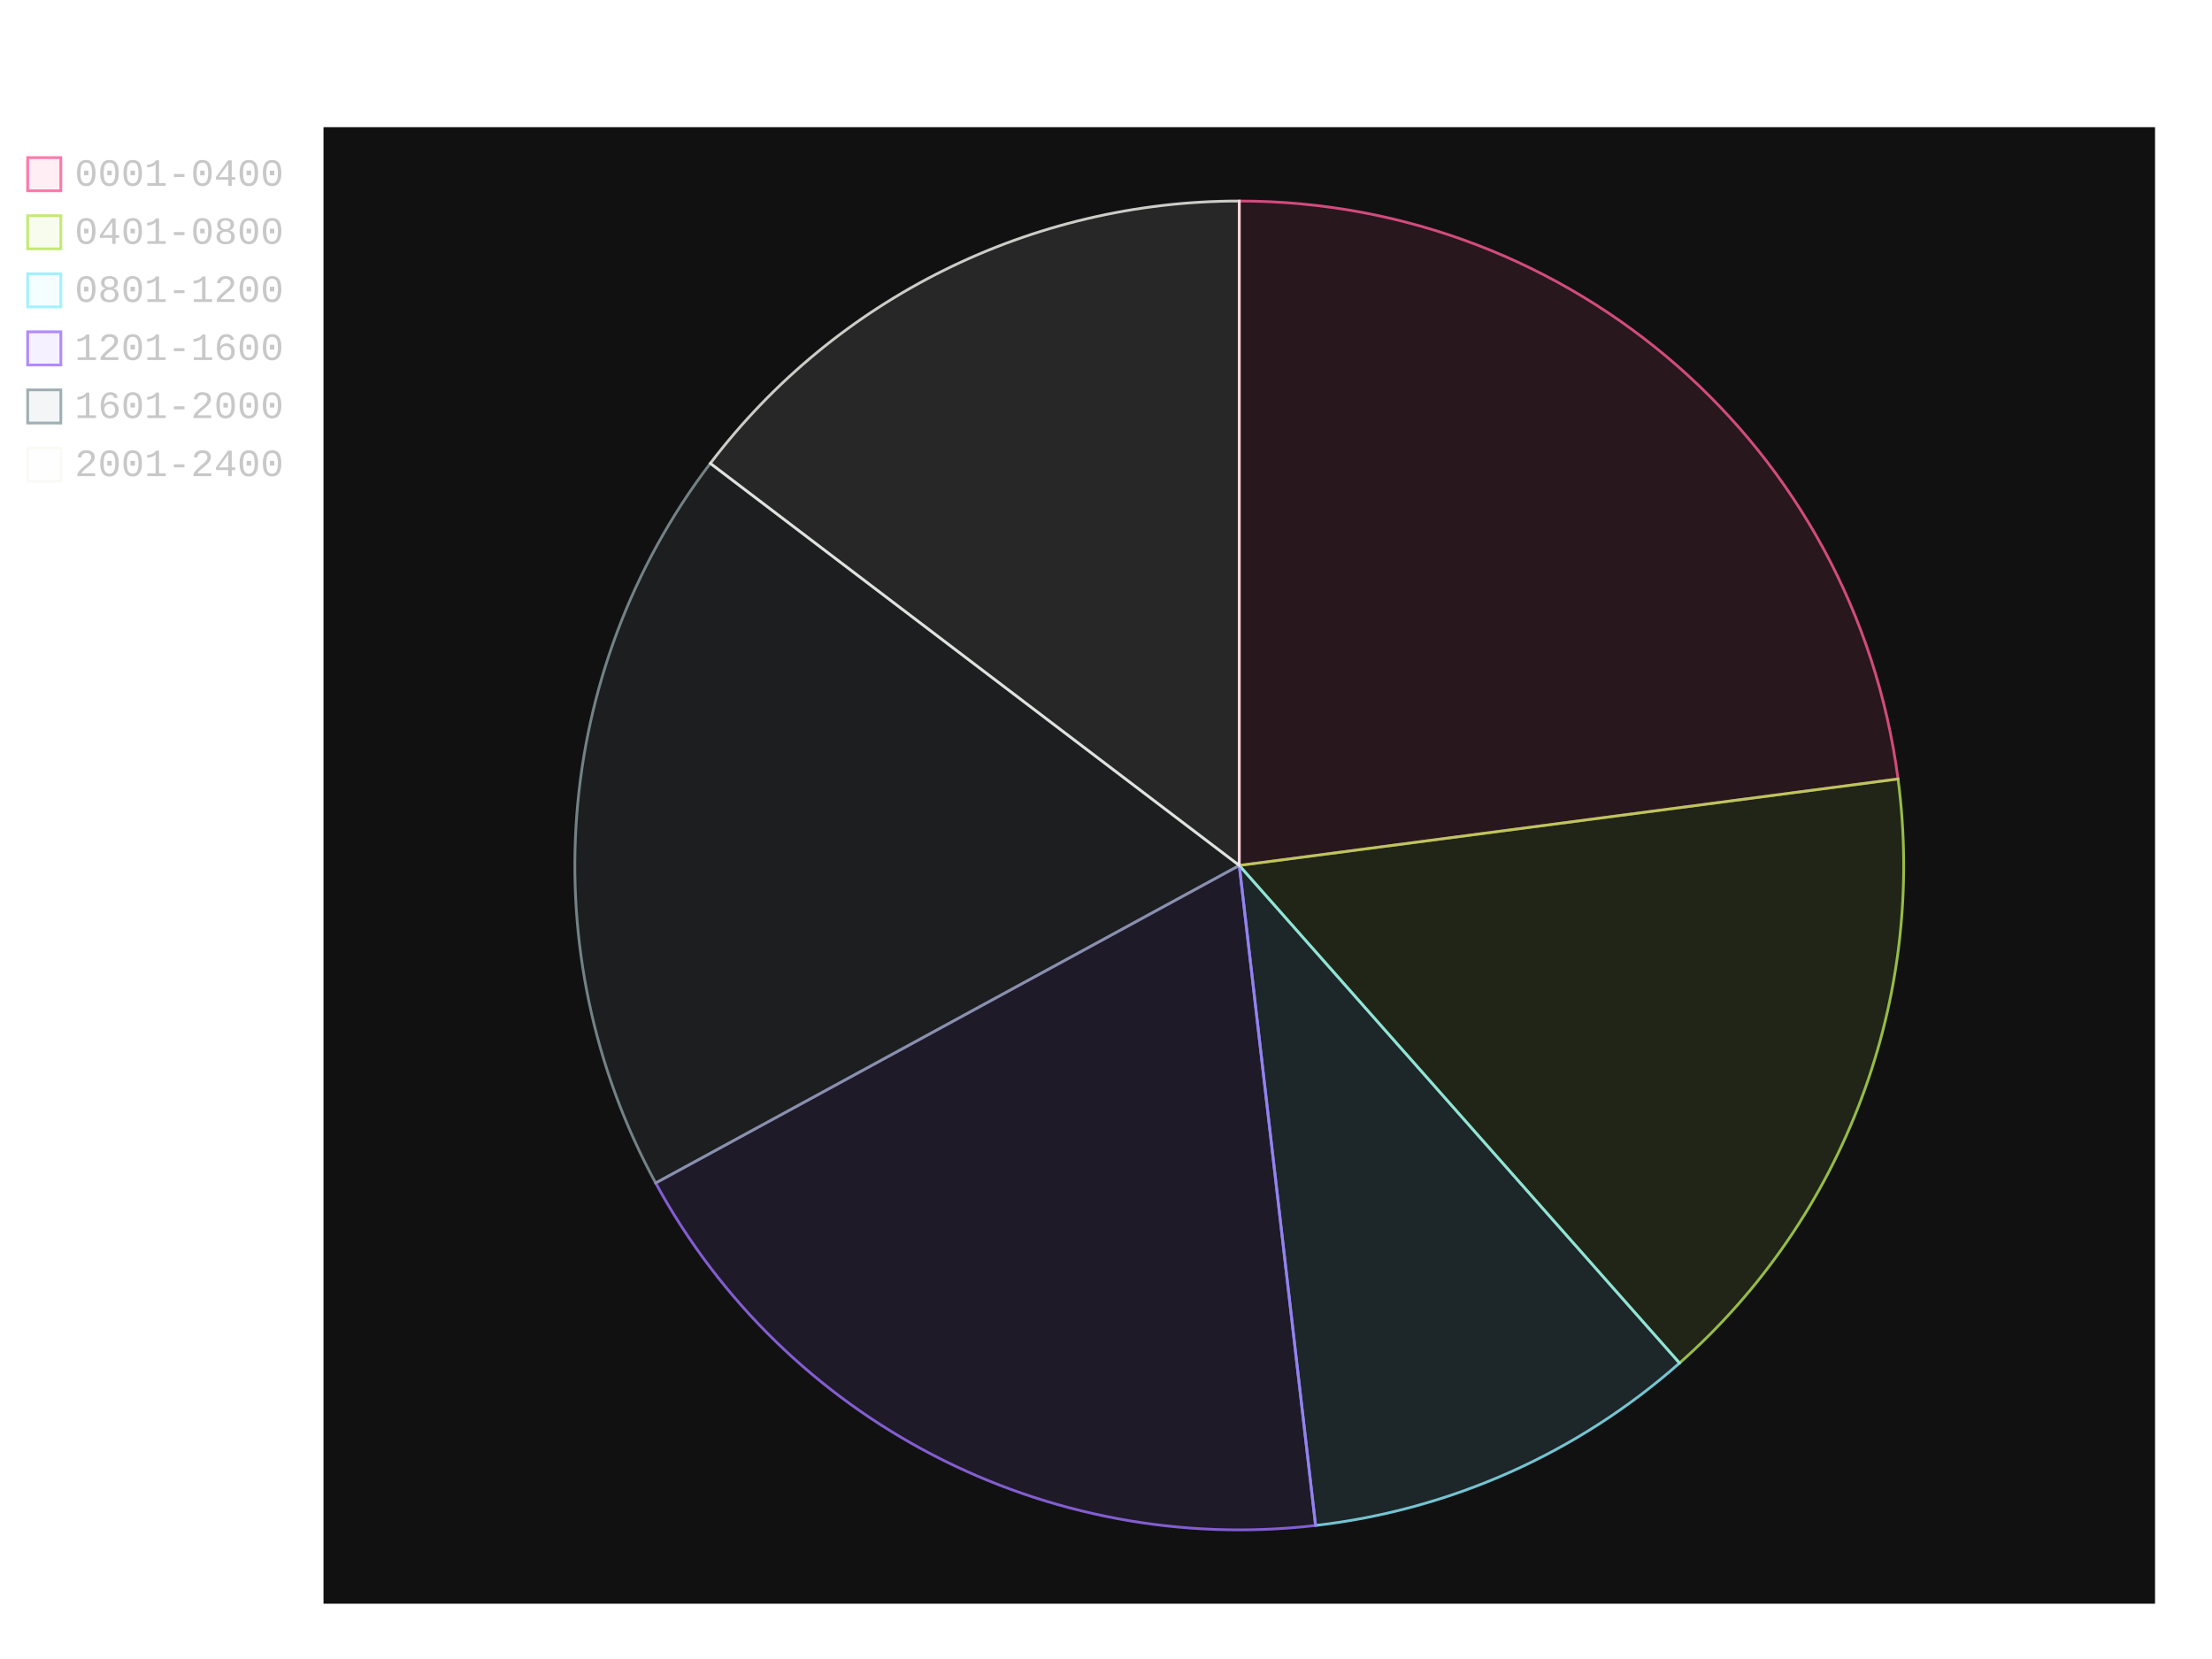
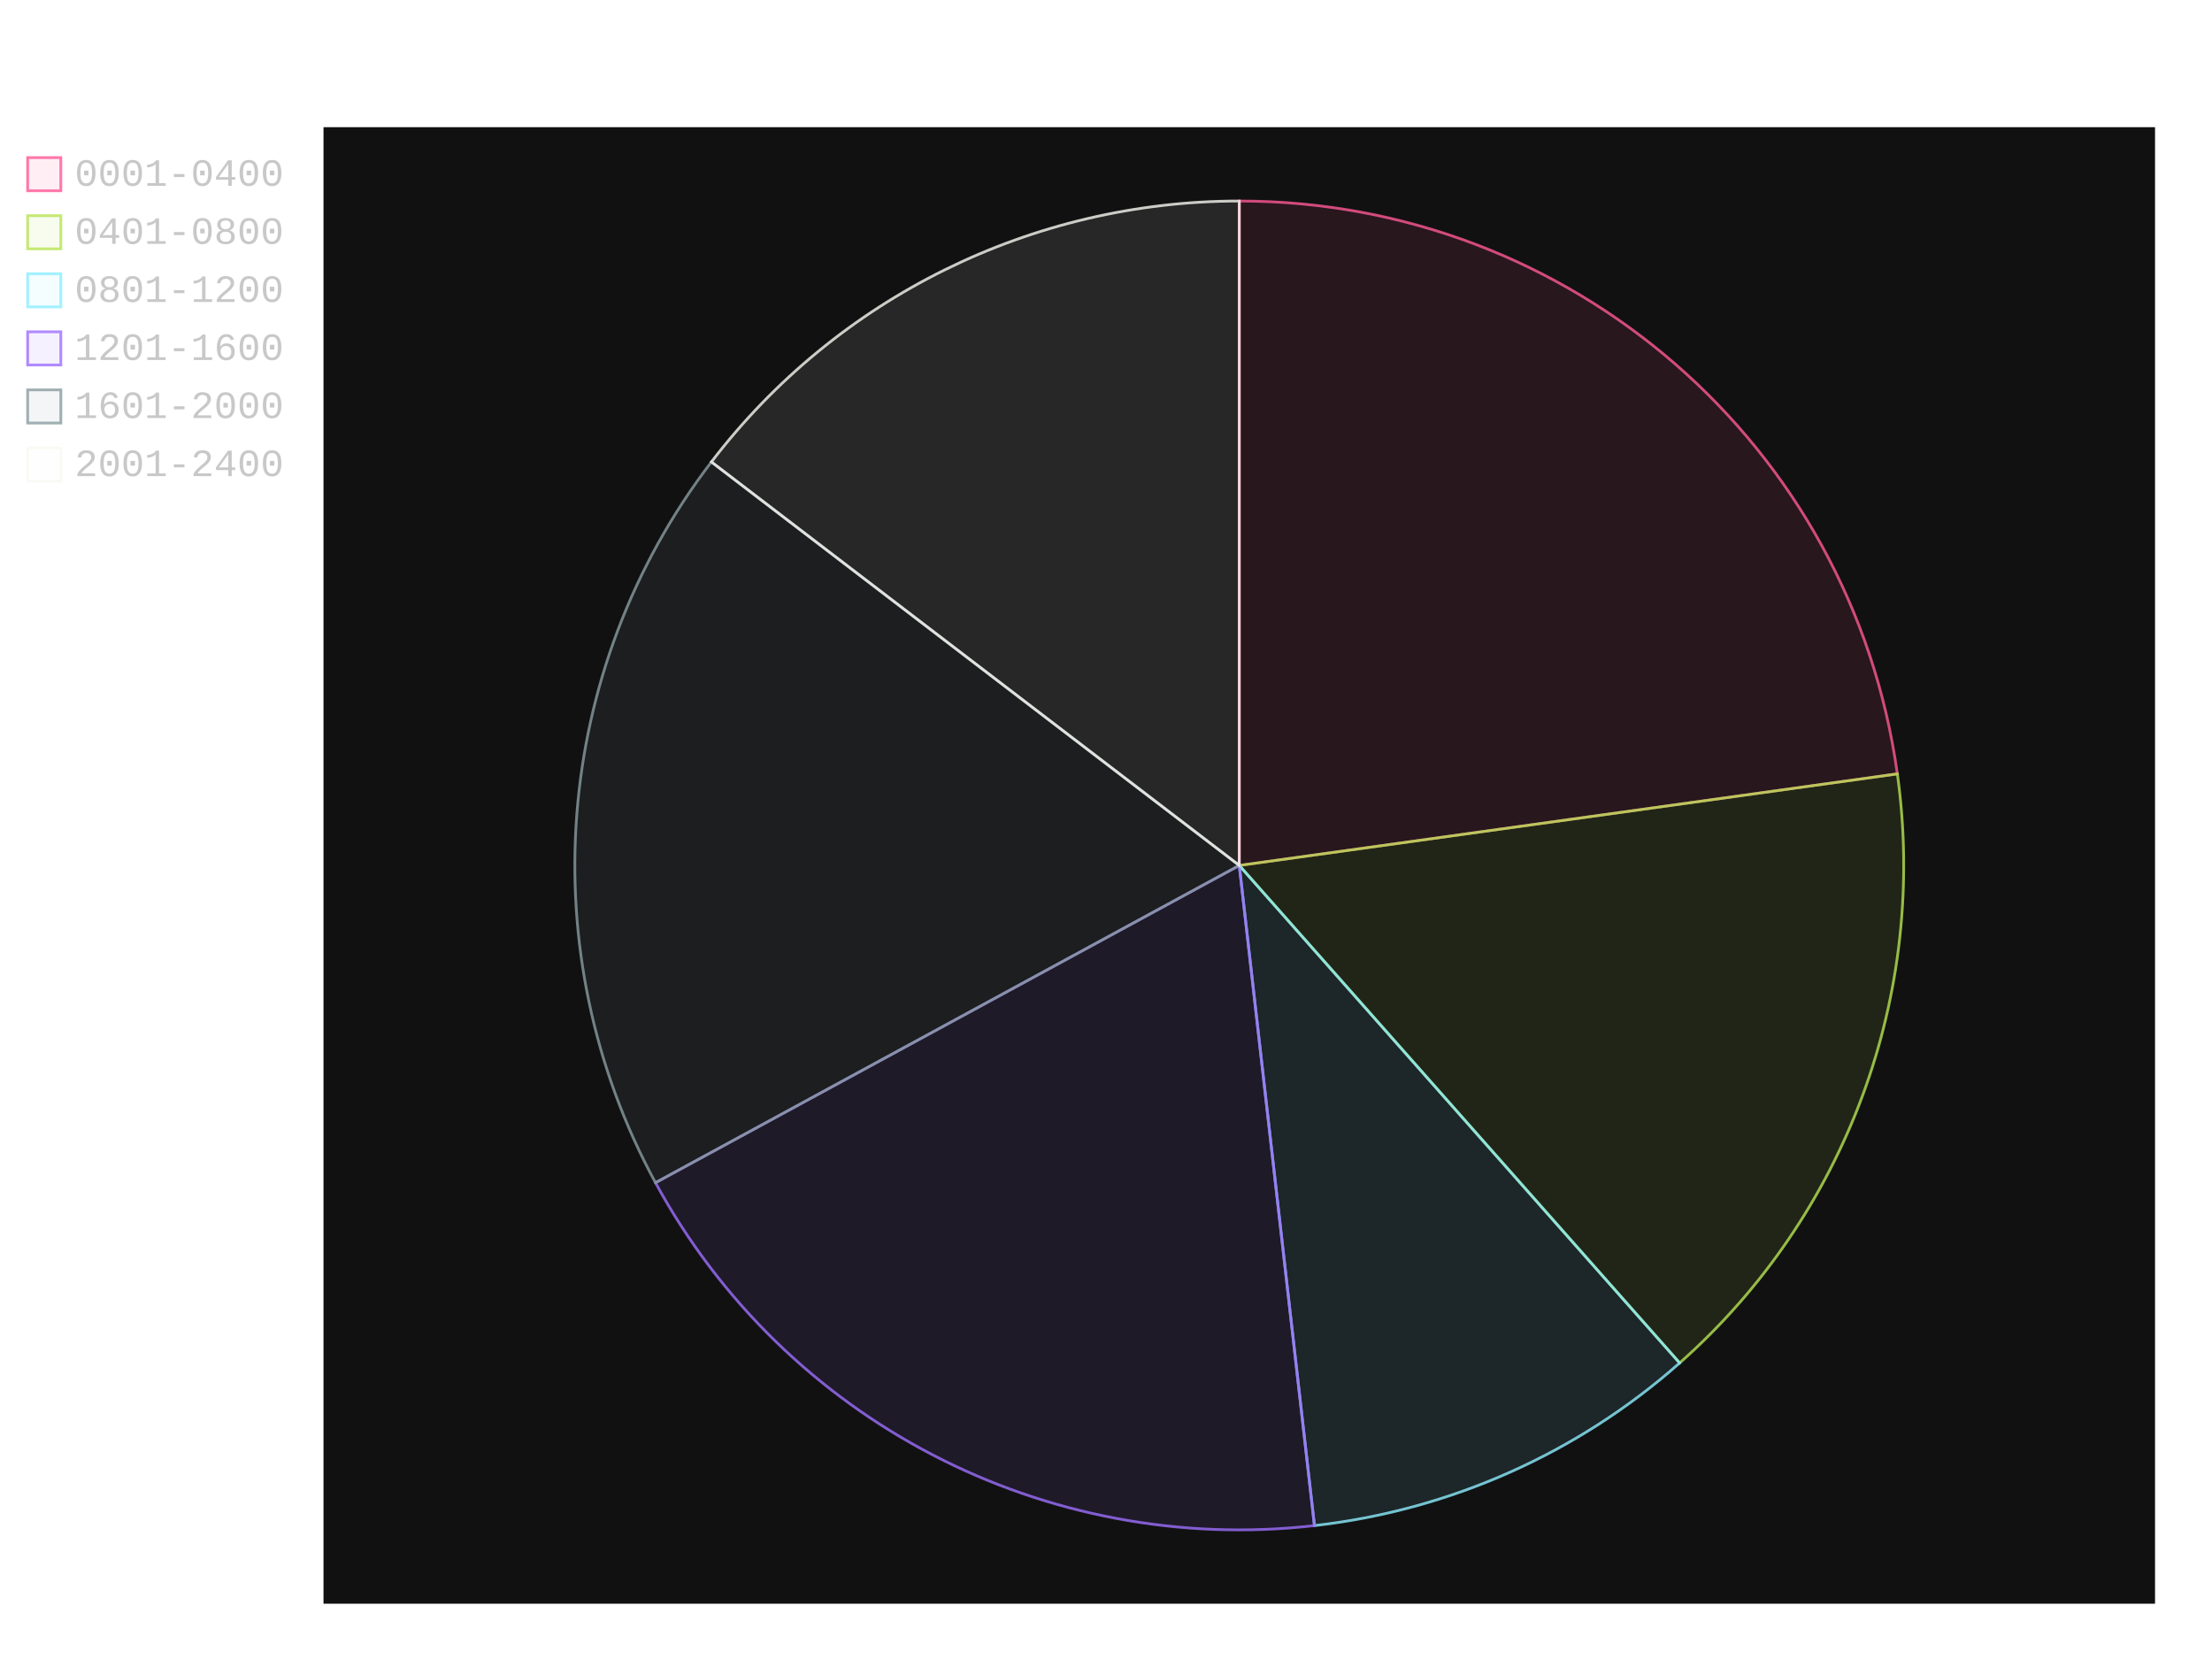
- <svg xmlns="http://www.w3.org/2000/svg" id="chart-8a4f95ab-a684-4281-93b0-bac3b3ea04ba" class="pygal-chart" viewBox="0 0 800 600">
+ <svg xmlns="http://www.w3.org/2000/svg" id="chart-6823ee2a-769f-4400-bf75-700a1e248b5b" class="pygal-chart" viewBox="0 0 800 600">
  <defs>
-     <style type="text/css">#chart-8a4f95ab-a684-4281-93b0-bac3b3ea04ba{-webkit-user-select:none;-webkit-font-smoothing:antialiased;font-family:Consolas,"Liberation Mono",Menlo,Courier,monospace}#chart-8a4f95ab-a684-4281-93b0-bac3b3ea04ba .title{font-family:Consolas,"Liberation Mono",Menlo,Courier,monospace;font-size:16px}#chart-8a4f95ab-a684-4281-93b0-bac3b3ea04ba .legends .legend text{font-family:Consolas,"Liberation Mono",Menlo,Courier,monospace;font-size:14px}#chart-8a4f95ab-a684-4281-93b0-bac3b3ea04ba .axis text{font-family:Consolas,"Liberation Mono",Menlo,Courier,monospace;font-size:8px}#chart-8a4f95ab-a684-4281-93b0-bac3b3ea04ba .axis text.major{font-family:Consolas,"Liberation Mono",Menlo,Courier,monospace;font-size:10px}#chart-8a4f95ab-a684-4281-93b0-bac3b3ea04ba .text-overlay text.value{font-family:Consolas,"Liberation Mono",Menlo,Courier,monospace;font-size:16px}#chart-8a4f95ab-a684-4281-93b0-bac3b3ea04ba .text-overlay text.label{font-family:Consolas,"Liberation Mono",Menlo,Courier,monospace;font-size:10px}#chart-8a4f95ab-a684-4281-93b0-bac3b3ea04ba .tooltip{font-family:Consolas,"Liberation Mono",Menlo,Courier,monospace;font-size:14px}#chart-8a4f95ab-a684-4281-93b0-bac3b3ea04ba text.no_data{font-family:Consolas,"Liberation Mono",Menlo,Courier,monospace;font-size:64px}
- #chart-8a4f95ab-a684-4281-93b0-bac3b3ea04ba{background-color:transparent}#chart-8a4f95ab-a684-4281-93b0-bac3b3ea04ba path,#chart-8a4f95ab-a684-4281-93b0-bac3b3ea04ba line,#chart-8a4f95ab-a684-4281-93b0-bac3b3ea04ba rect,#chart-8a4f95ab-a684-4281-93b0-bac3b3ea04ba circle{-webkit-transition:0.3s ease-out;-moz-transition:0.3s ease-out;transition:0.3s ease-out}#chart-8a4f95ab-a684-4281-93b0-bac3b3ea04ba .graph &gt; .background{fill:transparent}#chart-8a4f95ab-a684-4281-93b0-bac3b3ea04ba .plot &gt; .background{fill:#111}#chart-8a4f95ab-a684-4281-93b0-bac3b3ea04ba .graph{fill:rgba(200,200,200,1)}#chart-8a4f95ab-a684-4281-93b0-bac3b3ea04ba text.no_data{fill:rgba(255,255,255,1)}#chart-8a4f95ab-a684-4281-93b0-bac3b3ea04ba .title{fill:rgba(255,255,255,1)}#chart-8a4f95ab-a684-4281-93b0-bac3b3ea04ba .legends .legend text{fill:rgba(200,200,200,1)}#chart-8a4f95ab-a684-4281-93b0-bac3b3ea04ba .legends .legend:hover text{fill:rgba(255,255,255,1)}#chart-8a4f95ab-a684-4281-93b0-bac3b3ea04ba .axis .line{stroke:rgba(255,255,255,1)}#chart-8a4f95ab-a684-4281-93b0-bac3b3ea04ba .axis .guide.line{stroke:#555}#chart-8a4f95ab-a684-4281-93b0-bac3b3ea04ba .axis .major.line{stroke:rgba(200,200,200,1)}#chart-8a4f95ab-a684-4281-93b0-bac3b3ea04ba .axis text.major{fill:rgba(255,255,255,1)}#chart-8a4f95ab-a684-4281-93b0-bac3b3ea04ba .axis.y .guides:hover .guide.line,#chart-8a4f95ab-a684-4281-93b0-bac3b3ea04ba .line-graph .axis.x .guides:hover .guide.line,#chart-8a4f95ab-a684-4281-93b0-bac3b3ea04ba .stackedline-graph .axis.x .guides:hover .guide.line,#chart-8a4f95ab-a684-4281-93b0-bac3b3ea04ba .xy-graph .axis.x .guides:hover .guide.line{stroke:rgba(255,255,255,1)}#chart-8a4f95ab-a684-4281-93b0-bac3b3ea04ba .axis .guides:hover text{fill:rgba(255,255,255,1)}#chart-8a4f95ab-a684-4281-93b0-bac3b3ea04ba .reactive{fill-opacity:.1;stroke-opacity:.8;stroke-width:1}#chart-8a4f95ab-a684-4281-93b0-bac3b3ea04ba .ci{stroke:rgba(200,200,200,1)}#chart-8a4f95ab-a684-4281-93b0-bac3b3ea04ba .reactive.active,#chart-8a4f95ab-a684-4281-93b0-bac3b3ea04ba .active .reactive{fill-opacity:.75;stroke-opacity:.9;stroke-width:4}#chart-8a4f95ab-a684-4281-93b0-bac3b3ea04ba .ci .reactive.active{stroke-width:1.5}#chart-8a4f95ab-a684-4281-93b0-bac3b3ea04ba .series text{fill:rgba(255,255,255,1)}#chart-8a4f95ab-a684-4281-93b0-bac3b3ea04ba .tooltip rect{fill:#111;stroke:rgba(255,255,255,1);-webkit-transition:opacity 0.3s ease-out;-moz-transition:opacity 0.3s ease-out;transition:opacity 0.3s ease-out}#chart-8a4f95ab-a684-4281-93b0-bac3b3ea04ba .tooltip .label{fill:rgba(200,200,200,1)}#chart-8a4f95ab-a684-4281-93b0-bac3b3ea04ba .tooltip .label{fill:rgba(200,200,200,1)}#chart-8a4f95ab-a684-4281-93b0-bac3b3ea04ba .tooltip .legend{font-size:.8em;fill:#555}#chart-8a4f95ab-a684-4281-93b0-bac3b3ea04ba .tooltip .x_label{font-size:.6em;fill:rgba(255,255,255,1)}#chart-8a4f95ab-a684-4281-93b0-bac3b3ea04ba .tooltip .xlink{font-size:.5em;text-decoration:underline}#chart-8a4f95ab-a684-4281-93b0-bac3b3ea04ba .tooltip .value{font-size:1.5em}#chart-8a4f95ab-a684-4281-93b0-bac3b3ea04ba .bound{font-size:.5em}#chart-8a4f95ab-a684-4281-93b0-bac3b3ea04ba .max-value{font-size:.75em;fill:#555}#chart-8a4f95ab-a684-4281-93b0-bac3b3ea04ba .map-element{fill:#111;stroke:#555 !important}#chart-8a4f95ab-a684-4281-93b0-bac3b3ea04ba .map-element .reactive{fill-opacity:inherit;stroke-opacity:inherit}#chart-8a4f95ab-a684-4281-93b0-bac3b3ea04ba .color-0,#chart-8a4f95ab-a684-4281-93b0-bac3b3ea04ba .color-0 a:visited{stroke:#ff5995;fill:#ff5995}#chart-8a4f95ab-a684-4281-93b0-bac3b3ea04ba .color-1,#chart-8a4f95ab-a684-4281-93b0-bac3b3ea04ba .color-1 a:visited{stroke:#b6e354;fill:#b6e354}#chart-8a4f95ab-a684-4281-93b0-bac3b3ea04ba .color-2,#chart-8a4f95ab-a684-4281-93b0-bac3b3ea04ba .color-2 a:visited{stroke:#8cedff;fill:#8cedff}#chart-8a4f95ab-a684-4281-93b0-bac3b3ea04ba .color-3,#chart-8a4f95ab-a684-4281-93b0-bac3b3ea04ba .color-3 a:visited{stroke:#9e6ffe;fill:#9e6ffe}#chart-8a4f95ab-a684-4281-93b0-bac3b3ea04ba .color-4,#chart-8a4f95ab-a684-4281-93b0-bac3b3ea04ba .color-4 a:visited{stroke:#899ca1;fill:#899ca1}#chart-8a4f95ab-a684-4281-93b0-bac3b3ea04ba .color-5,#chart-8a4f95ab-a684-4281-93b0-bac3b3ea04ba .color-5 a:visited{stroke:#f8f8f2;fill:#f8f8f2}#chart-8a4f95ab-a684-4281-93b0-bac3b3ea04ba .text-overlay .color-0 text{fill:black}#chart-8a4f95ab-a684-4281-93b0-bac3b3ea04ba .text-overlay .color-1 text{fill:black}#chart-8a4f95ab-a684-4281-93b0-bac3b3ea04ba .text-overlay .color-2 text{fill:black}#chart-8a4f95ab-a684-4281-93b0-bac3b3ea04ba .text-overlay .color-3 text{fill:black}#chart-8a4f95ab-a684-4281-93b0-bac3b3ea04ba .text-overlay .color-4 text{fill:black}#chart-8a4f95ab-a684-4281-93b0-bac3b3ea04ba .text-overlay .color-5 text{fill:black}
- #chart-8a4f95ab-a684-4281-93b0-bac3b3ea04ba text.no_data{text-anchor:middle}#chart-8a4f95ab-a684-4281-93b0-bac3b3ea04ba .guide.line{fill:none}#chart-8a4f95ab-a684-4281-93b0-bac3b3ea04ba .centered{text-anchor:middle}#chart-8a4f95ab-a684-4281-93b0-bac3b3ea04ba .title{text-anchor:middle}#chart-8a4f95ab-a684-4281-93b0-bac3b3ea04ba .legends .legend text{fill-opacity:1}#chart-8a4f95ab-a684-4281-93b0-bac3b3ea04ba .axis.x text{text-anchor:middle}#chart-8a4f95ab-a684-4281-93b0-bac3b3ea04ba .axis.x:not(.web) text[transform]{text-anchor:start}#chart-8a4f95ab-a684-4281-93b0-bac3b3ea04ba .axis.x:not(.web) text[transform].backwards{text-anchor:end}#chart-8a4f95ab-a684-4281-93b0-bac3b3ea04ba .axis.y text{text-anchor:end}#chart-8a4f95ab-a684-4281-93b0-bac3b3ea04ba .axis.y text[transform].backwards{text-anchor:start}#chart-8a4f95ab-a684-4281-93b0-bac3b3ea04ba .axis.y2 text{text-anchor:start}#chart-8a4f95ab-a684-4281-93b0-bac3b3ea04ba .axis.y2 text[transform].backwards{text-anchor:end}#chart-8a4f95ab-a684-4281-93b0-bac3b3ea04ba .axis .guide.line{stroke-dasharray:4,4;stroke:black}#chart-8a4f95ab-a684-4281-93b0-bac3b3ea04ba .axis .major.guide.line{stroke-dasharray:6,6;stroke:black}#chart-8a4f95ab-a684-4281-93b0-bac3b3ea04ba .horizontal .axis.y .guide.line,#chart-8a4f95ab-a684-4281-93b0-bac3b3ea04ba .horizontal .axis.y2 .guide.line,#chart-8a4f95ab-a684-4281-93b0-bac3b3ea04ba .vertical .axis.x .guide.line{opacity:0}#chart-8a4f95ab-a684-4281-93b0-bac3b3ea04ba .horizontal .axis.always_show .guide.line,#chart-8a4f95ab-a684-4281-93b0-bac3b3ea04ba .vertical .axis.always_show .guide.line{opacity:1 !important}#chart-8a4f95ab-a684-4281-93b0-bac3b3ea04ba .axis.y .guides:hover .guide.line,#chart-8a4f95ab-a684-4281-93b0-bac3b3ea04ba .axis.y2 .guides:hover .guide.line,#chart-8a4f95ab-a684-4281-93b0-bac3b3ea04ba .axis.x .guides:hover .guide.line{opacity:1}#chart-8a4f95ab-a684-4281-93b0-bac3b3ea04ba .axis .guides:hover text{opacity:1}#chart-8a4f95ab-a684-4281-93b0-bac3b3ea04ba .nofill{fill:none}#chart-8a4f95ab-a684-4281-93b0-bac3b3ea04ba .subtle-fill{fill-opacity:.2}#chart-8a4f95ab-a684-4281-93b0-bac3b3ea04ba .dot{stroke-width:1px;fill-opacity:1;stroke-opacity:1}#chart-8a4f95ab-a684-4281-93b0-bac3b3ea04ba .dot.active{stroke-width:5px}#chart-8a4f95ab-a684-4281-93b0-bac3b3ea04ba .dot.negative{fill:transparent}#chart-8a4f95ab-a684-4281-93b0-bac3b3ea04ba text,#chart-8a4f95ab-a684-4281-93b0-bac3b3ea04ba tspan{stroke:none !important}#chart-8a4f95ab-a684-4281-93b0-bac3b3ea04ba .series text.active{opacity:1}#chart-8a4f95ab-a684-4281-93b0-bac3b3ea04ba .tooltip rect{fill-opacity:.95;stroke-width:.5}#chart-8a4f95ab-a684-4281-93b0-bac3b3ea04ba .tooltip text{fill-opacity:1}#chart-8a4f95ab-a684-4281-93b0-bac3b3ea04ba .showable{visibility:hidden}#chart-8a4f95ab-a684-4281-93b0-bac3b3ea04ba .showable.shown{visibility:visible}#chart-8a4f95ab-a684-4281-93b0-bac3b3ea04ba .gauge-background{fill:rgba(229,229,229,1);stroke:none}#chart-8a4f95ab-a684-4281-93b0-bac3b3ea04ba .bg-lines{stroke:transparent;stroke-width:2px}</style>
+     <style type="text/css">#chart-6823ee2a-769f-4400-bf75-700a1e248b5b{-webkit-user-select:none;-webkit-font-smoothing:antialiased;font-family:Consolas,"Liberation Mono",Menlo,Courier,monospace}#chart-6823ee2a-769f-4400-bf75-700a1e248b5b .title{font-family:Consolas,"Liberation Mono",Menlo,Courier,monospace;font-size:16px}#chart-6823ee2a-769f-4400-bf75-700a1e248b5b .legends .legend text{font-family:Consolas,"Liberation Mono",Menlo,Courier,monospace;font-size:14px}#chart-6823ee2a-769f-4400-bf75-700a1e248b5b .axis text{font-family:Consolas,"Liberation Mono",Menlo,Courier,monospace;font-size:8px}#chart-6823ee2a-769f-4400-bf75-700a1e248b5b .axis text.major{font-family:Consolas,"Liberation Mono",Menlo,Courier,monospace;font-size:10px}#chart-6823ee2a-769f-4400-bf75-700a1e248b5b .text-overlay text.value{font-family:Consolas,"Liberation Mono",Menlo,Courier,monospace;font-size:16px}#chart-6823ee2a-769f-4400-bf75-700a1e248b5b .text-overlay text.label{font-family:Consolas,"Liberation Mono",Menlo,Courier,monospace;font-size:10px}#chart-6823ee2a-769f-4400-bf75-700a1e248b5b .tooltip{font-family:Consolas,"Liberation Mono",Menlo,Courier,monospace;font-size:14px}#chart-6823ee2a-769f-4400-bf75-700a1e248b5b text.no_data{font-family:Consolas,"Liberation Mono",Menlo,Courier,monospace;font-size:64px}
+ #chart-6823ee2a-769f-4400-bf75-700a1e248b5b{background-color:transparent}#chart-6823ee2a-769f-4400-bf75-700a1e248b5b path,#chart-6823ee2a-769f-4400-bf75-700a1e248b5b line,#chart-6823ee2a-769f-4400-bf75-700a1e248b5b rect,#chart-6823ee2a-769f-4400-bf75-700a1e248b5b circle{-webkit-transition:0.3s ease-out;-moz-transition:0.3s ease-out;transition:0.3s ease-out}#chart-6823ee2a-769f-4400-bf75-700a1e248b5b .graph &gt; .background{fill:transparent}#chart-6823ee2a-769f-4400-bf75-700a1e248b5b .plot &gt; .background{fill:#111}#chart-6823ee2a-769f-4400-bf75-700a1e248b5b .graph{fill:rgba(200,200,200,1)}#chart-6823ee2a-769f-4400-bf75-700a1e248b5b text.no_data{fill:rgba(255,255,255,1)}#chart-6823ee2a-769f-4400-bf75-700a1e248b5b .title{fill:rgba(255,255,255,1)}#chart-6823ee2a-769f-4400-bf75-700a1e248b5b .legends .legend text{fill:rgba(200,200,200,1)}#chart-6823ee2a-769f-4400-bf75-700a1e248b5b .legends .legend:hover text{fill:rgba(255,255,255,1)}#chart-6823ee2a-769f-4400-bf75-700a1e248b5b .axis .line{stroke:rgba(255,255,255,1)}#chart-6823ee2a-769f-4400-bf75-700a1e248b5b .axis .guide.line{stroke:#555}#chart-6823ee2a-769f-4400-bf75-700a1e248b5b .axis .major.line{stroke:rgba(200,200,200,1)}#chart-6823ee2a-769f-4400-bf75-700a1e248b5b .axis text.major{fill:rgba(255,255,255,1)}#chart-6823ee2a-769f-4400-bf75-700a1e248b5b .axis.y .guides:hover .guide.line,#chart-6823ee2a-769f-4400-bf75-700a1e248b5b .line-graph .axis.x .guides:hover .guide.line,#chart-6823ee2a-769f-4400-bf75-700a1e248b5b .stackedline-graph .axis.x .guides:hover .guide.line,#chart-6823ee2a-769f-4400-bf75-700a1e248b5b .xy-graph .axis.x .guides:hover .guide.line{stroke:rgba(255,255,255,1)}#chart-6823ee2a-769f-4400-bf75-700a1e248b5b .axis .guides:hover text{fill:rgba(255,255,255,1)}#chart-6823ee2a-769f-4400-bf75-700a1e248b5b .reactive{fill-opacity:.1;stroke-opacity:.8;stroke-width:1}#chart-6823ee2a-769f-4400-bf75-700a1e248b5b .ci{stroke:rgba(200,200,200,1)}#chart-6823ee2a-769f-4400-bf75-700a1e248b5b .reactive.active,#chart-6823ee2a-769f-4400-bf75-700a1e248b5b .active .reactive{fill-opacity:.75;stroke-opacity:.9;stroke-width:4}#chart-6823ee2a-769f-4400-bf75-700a1e248b5b .ci .reactive.active{stroke-width:1.5}#chart-6823ee2a-769f-4400-bf75-700a1e248b5b .series text{fill:rgba(255,255,255,1)}#chart-6823ee2a-769f-4400-bf75-700a1e248b5b .tooltip rect{fill:#111;stroke:rgba(255,255,255,1);-webkit-transition:opacity 0.3s ease-out;-moz-transition:opacity 0.3s ease-out;transition:opacity 0.3s ease-out}#chart-6823ee2a-769f-4400-bf75-700a1e248b5b .tooltip .label{fill:rgba(200,200,200,1)}#chart-6823ee2a-769f-4400-bf75-700a1e248b5b .tooltip .label{fill:rgba(200,200,200,1)}#chart-6823ee2a-769f-4400-bf75-700a1e248b5b .tooltip .legend{font-size:.8em;fill:#555}#chart-6823ee2a-769f-4400-bf75-700a1e248b5b .tooltip .x_label{font-size:.6em;fill:rgba(255,255,255,1)}#chart-6823ee2a-769f-4400-bf75-700a1e248b5b .tooltip .xlink{font-size:.5em;text-decoration:underline}#chart-6823ee2a-769f-4400-bf75-700a1e248b5b .tooltip .value{font-size:1.5em}#chart-6823ee2a-769f-4400-bf75-700a1e248b5b .bound{font-size:.5em}#chart-6823ee2a-769f-4400-bf75-700a1e248b5b .max-value{font-size:.75em;fill:#555}#chart-6823ee2a-769f-4400-bf75-700a1e248b5b .map-element{fill:#111;stroke:#555 !important}#chart-6823ee2a-769f-4400-bf75-700a1e248b5b .map-element .reactive{fill-opacity:inherit;stroke-opacity:inherit}#chart-6823ee2a-769f-4400-bf75-700a1e248b5b .color-0,#chart-6823ee2a-769f-4400-bf75-700a1e248b5b .color-0 a:visited{stroke:#ff5995;fill:#ff5995}#chart-6823ee2a-769f-4400-bf75-700a1e248b5b .color-1,#chart-6823ee2a-769f-4400-bf75-700a1e248b5b .color-1 a:visited{stroke:#b6e354;fill:#b6e354}#chart-6823ee2a-769f-4400-bf75-700a1e248b5b .color-2,#chart-6823ee2a-769f-4400-bf75-700a1e248b5b .color-2 a:visited{stroke:#8cedff;fill:#8cedff}#chart-6823ee2a-769f-4400-bf75-700a1e248b5b .color-3,#chart-6823ee2a-769f-4400-bf75-700a1e248b5b .color-3 a:visited{stroke:#9e6ffe;fill:#9e6ffe}#chart-6823ee2a-769f-4400-bf75-700a1e248b5b .color-4,#chart-6823ee2a-769f-4400-bf75-700a1e248b5b .color-4 a:visited{stroke:#899ca1;fill:#899ca1}#chart-6823ee2a-769f-4400-bf75-700a1e248b5b .color-5,#chart-6823ee2a-769f-4400-bf75-700a1e248b5b .color-5 a:visited{stroke:#f8f8f2;fill:#f8f8f2}#chart-6823ee2a-769f-4400-bf75-700a1e248b5b .text-overlay .color-0 text{fill:black}#chart-6823ee2a-769f-4400-bf75-700a1e248b5b .text-overlay .color-1 text{fill:black}#chart-6823ee2a-769f-4400-bf75-700a1e248b5b .text-overlay .color-2 text{fill:black}#chart-6823ee2a-769f-4400-bf75-700a1e248b5b .text-overlay .color-3 text{fill:black}#chart-6823ee2a-769f-4400-bf75-700a1e248b5b .text-overlay .color-4 text{fill:black}#chart-6823ee2a-769f-4400-bf75-700a1e248b5b .text-overlay .color-5 text{fill:black}
+ #chart-6823ee2a-769f-4400-bf75-700a1e248b5b text.no_data{text-anchor:middle}#chart-6823ee2a-769f-4400-bf75-700a1e248b5b .guide.line{fill:none}#chart-6823ee2a-769f-4400-bf75-700a1e248b5b .centered{text-anchor:middle}#chart-6823ee2a-769f-4400-bf75-700a1e248b5b .title{text-anchor:middle}#chart-6823ee2a-769f-4400-bf75-700a1e248b5b .legends .legend text{fill-opacity:1}#chart-6823ee2a-769f-4400-bf75-700a1e248b5b .axis.x text{text-anchor:middle}#chart-6823ee2a-769f-4400-bf75-700a1e248b5b .axis.x:not(.web) text[transform]{text-anchor:start}#chart-6823ee2a-769f-4400-bf75-700a1e248b5b .axis.x:not(.web) text[transform].backwards{text-anchor:end}#chart-6823ee2a-769f-4400-bf75-700a1e248b5b .axis.y text{text-anchor:end}#chart-6823ee2a-769f-4400-bf75-700a1e248b5b .axis.y text[transform].backwards{text-anchor:start}#chart-6823ee2a-769f-4400-bf75-700a1e248b5b .axis.y2 text{text-anchor:start}#chart-6823ee2a-769f-4400-bf75-700a1e248b5b .axis.y2 text[transform].backwards{text-anchor:end}#chart-6823ee2a-769f-4400-bf75-700a1e248b5b .axis .guide.line{stroke-dasharray:4,4;stroke:black}#chart-6823ee2a-769f-4400-bf75-700a1e248b5b .axis .major.guide.line{stroke-dasharray:6,6;stroke:black}#chart-6823ee2a-769f-4400-bf75-700a1e248b5b .horizontal .axis.y .guide.line,#chart-6823ee2a-769f-4400-bf75-700a1e248b5b .horizontal .axis.y2 .guide.line,#chart-6823ee2a-769f-4400-bf75-700a1e248b5b .vertical .axis.x .guide.line{opacity:0}#chart-6823ee2a-769f-4400-bf75-700a1e248b5b .horizontal .axis.always_show .guide.line,#chart-6823ee2a-769f-4400-bf75-700a1e248b5b .vertical .axis.always_show .guide.line{opacity:1 !important}#chart-6823ee2a-769f-4400-bf75-700a1e248b5b .axis.y .guides:hover .guide.line,#chart-6823ee2a-769f-4400-bf75-700a1e248b5b .axis.y2 .guides:hover .guide.line,#chart-6823ee2a-769f-4400-bf75-700a1e248b5b .axis.x .guides:hover .guide.line{opacity:1}#chart-6823ee2a-769f-4400-bf75-700a1e248b5b .axis .guides:hover text{opacity:1}#chart-6823ee2a-769f-4400-bf75-700a1e248b5b .nofill{fill:none}#chart-6823ee2a-769f-4400-bf75-700a1e248b5b .subtle-fill{fill-opacity:.2}#chart-6823ee2a-769f-4400-bf75-700a1e248b5b .dot{stroke-width:1px;fill-opacity:1;stroke-opacity:1}#chart-6823ee2a-769f-4400-bf75-700a1e248b5b .dot.active{stroke-width:5px}#chart-6823ee2a-769f-4400-bf75-700a1e248b5b .dot.negative{fill:transparent}#chart-6823ee2a-769f-4400-bf75-700a1e248b5b text,#chart-6823ee2a-769f-4400-bf75-700a1e248b5b tspan{stroke:none !important}#chart-6823ee2a-769f-4400-bf75-700a1e248b5b .series text.active{opacity:1}#chart-6823ee2a-769f-4400-bf75-700a1e248b5b .tooltip rect{fill-opacity:.95;stroke-width:.5}#chart-6823ee2a-769f-4400-bf75-700a1e248b5b .tooltip text{fill-opacity:1}#chart-6823ee2a-769f-4400-bf75-700a1e248b5b .showable{visibility:hidden}#chart-6823ee2a-769f-4400-bf75-700a1e248b5b .showable.shown{visibility:visible}#chart-6823ee2a-769f-4400-bf75-700a1e248b5b .gauge-background{fill:rgba(229,229,229,1);stroke:none}#chart-6823ee2a-769f-4400-bf75-700a1e248b5b .bg-lines{stroke:transparent;stroke-width:2px}</style>
  </defs>
  <g class="graph pie-graph vertical">
    <rect x="0" y="0" width="800" height="600" class="background" />
    <g transform="translate(117, 46)" class="plot">
      <rect x="0" y="0" width="662.4" height="534" class="background" />
      <g class="series serie-0 color-0">
        <g class="slices">
          <g class="slice">
-             <path d="M331.2 26.7 A240.3 240.3 0 0 1 569.455 235.718 L331.2 267 A0 0 0 0 0 331.2 267 z" class="slice reactive tooltip-trigger" />
+             <path d="M331.2 26.7 A240.3 240.3 0 0 1 569.206 233.878 L331.2 267 A0 0 0 0 0 331.2 267 z" class="slice reactive tooltip-trigger" />
          </g>
        </g>
      </g>
      <g class="series serie-1 color-1">
        <g class="slices">
          <g class="slice">
-             <path d="M569.455 235.718 A240.3 240.3 0 0 1 490.432 446.97 L331.2 267 A0 0 0 0 0 331.2 267 z" class="slice reactive tooltip-trigger" />
+             <path d="M569.206 233.878 A240.3 240.3 0 0 1 490.472 446.935 L331.2 267 A0 0 0 0 0 331.2 267 z" class="slice reactive tooltip-trigger" />
          </g>
        </g>
      </g>
      <g class="series serie-2 color-2">
        <g class="slices">
          <g class="slice">
-             <path d="M490.432 446.97 A240.3 240.3 0 0 1 358.799 505.71 L331.2 267 A0 0 0 0 0 331.2 267 z" class="slice reactive tooltip-trigger" />
+             <path d="M490.472 446.935 A240.3 240.3 0 0 1 358.388 505.757 L331.2 267 A0 0 0 0 0 331.2 267 z" class="slice reactive tooltip-trigger" />
          </g>
        </g>
      </g>
      <g class="series serie-3 color-3">
        <g class="slices">
          <g class="slice">
-             <path d="M358.799 505.71 A240.3 240.3 0 0 1 120.125 381.854 L331.2 267 A0 0 0 0 0 331.2 267 z" class="slice reactive tooltip-trigger" />
+             <path d="M358.388 505.757 A240.3 240.3 0 0 1 120.063 381.739 L331.2 267 A0 0 0 0 0 331.2 267 z" class="slice reactive tooltip-trigger" />
          </g>
        </g>
      </g>
      <g class="series serie-4 color-4">
        <g class="slices">
          <g class="slice">
-             <path d="M120.125 381.854 A240.3 240.3 0 0 1 139.892 121.586 L331.2 267 A0 0 0 0 0 331.2 267 z" class="slice reactive tooltip-trigger" />
+             <path d="M120.063 381.739 A240.3 240.3 0 0 1 140.288 121.066 L331.2 267 A0 0 0 0 0 331.2 267 z" class="slice reactive tooltip-trigger" />
          </g>
        </g>
      </g>
      <g class="series serie-5 color-5">
        <g class="slices">
          <g class="slice">
-             <path d="M139.892 121.586 A240.3 240.3 0 0 1 331.2 26.7 L331.2 267 A0 0 0 0 0 331.2 267 z" class="slice reactive tooltip-trigger" />
+             <path d="M140.288 121.066 A240.3 240.3 0 0 1 331.2 26.7 L331.2 267 A0 0 0 0 0 331.2 267 z" class="slice reactive tooltip-trigger" />
          </g>
        </g>
      </g>
    </g>
    <g class="titles">
      <text x="400.0" y="26" class="title plot_title">Distribution of timings</text>
    </g>
    <g transform="translate(117, 46)" class="plot overlay">
      <g class="series serie-0 color-0" />
      <g class="series serie-1 color-1" />
      <g class="series serie-2 color-2" />
      <g class="series serie-3 color-3" />
      <g class="series serie-4 color-4" />
      <g class="series serie-5 color-5" />
    </g>
    <g transform="translate(117, 46)" class="plot text-overlay">
      <g class="series serie-0 color-0" />
      <g class="series serie-1 color-1" />
      <g class="series serie-2 color-2" />
      <g class="series serie-3 color-3" />
      <g class="series serie-4 color-4" />
      <g class="series serie-5 color-5" />
    </g>
    <g transform="translate(117, 46)" class="plot tooltip-overlay">
      <g transform="translate(0 0)" style="opacity: 0" class="tooltip">
        <rect rx="0" ry="0" width="0" height="0" class="tooltip-box" />
        <g class="text" />
      </g>
    </g>
    <g transform="translate(10, 56)" class="legends">
      <g id="activate-serie-0" class="legend reactive activate-serie">
        <rect x="0.0" y="1.0" width="12" height="12" class="color-0 reactive" />
        <text x="17.0" y="11.2">0001-0400</text>
      </g>
      <g id="activate-serie-1" class="legend reactive activate-serie">
        <rect x="0.0" y="22.0" width="12" height="12" class="color-1 reactive" />
        <text x="17.0" y="32.2">0401-0800</text>
      </g>
      <g id="activate-serie-2" class="legend reactive activate-serie">
        <rect x="0.0" y="43.0" width="12" height="12" class="color-2 reactive" />
        <text x="17.0" y="53.2">0801-1200</text>
      </g>
      <g id="activate-serie-3" class="legend reactive activate-serie">
        <rect x="0.0" y="64.0" width="12" height="12" class="color-3 reactive" />
        <text x="17.0" y="74.2">1201-1600</text>
      </g>
      <g id="activate-serie-4" class="legend reactive activate-serie">
        <rect x="0.0" y="85.0" width="12" height="12" class="color-4 reactive" />
        <text x="17.0" y="95.2">1601-2000</text>
      </g>
      <g id="activate-serie-5" class="legend reactive activate-serie">
        <rect x="0.0" y="106.0" width="12" height="12" class="color-5 reactive" />
        <text x="17.0" y="116.2">2001-2400</text>
      </g>
    </g>
    <g transform="translate(790, 56)" class="legends" />
  </g>
</svg>
